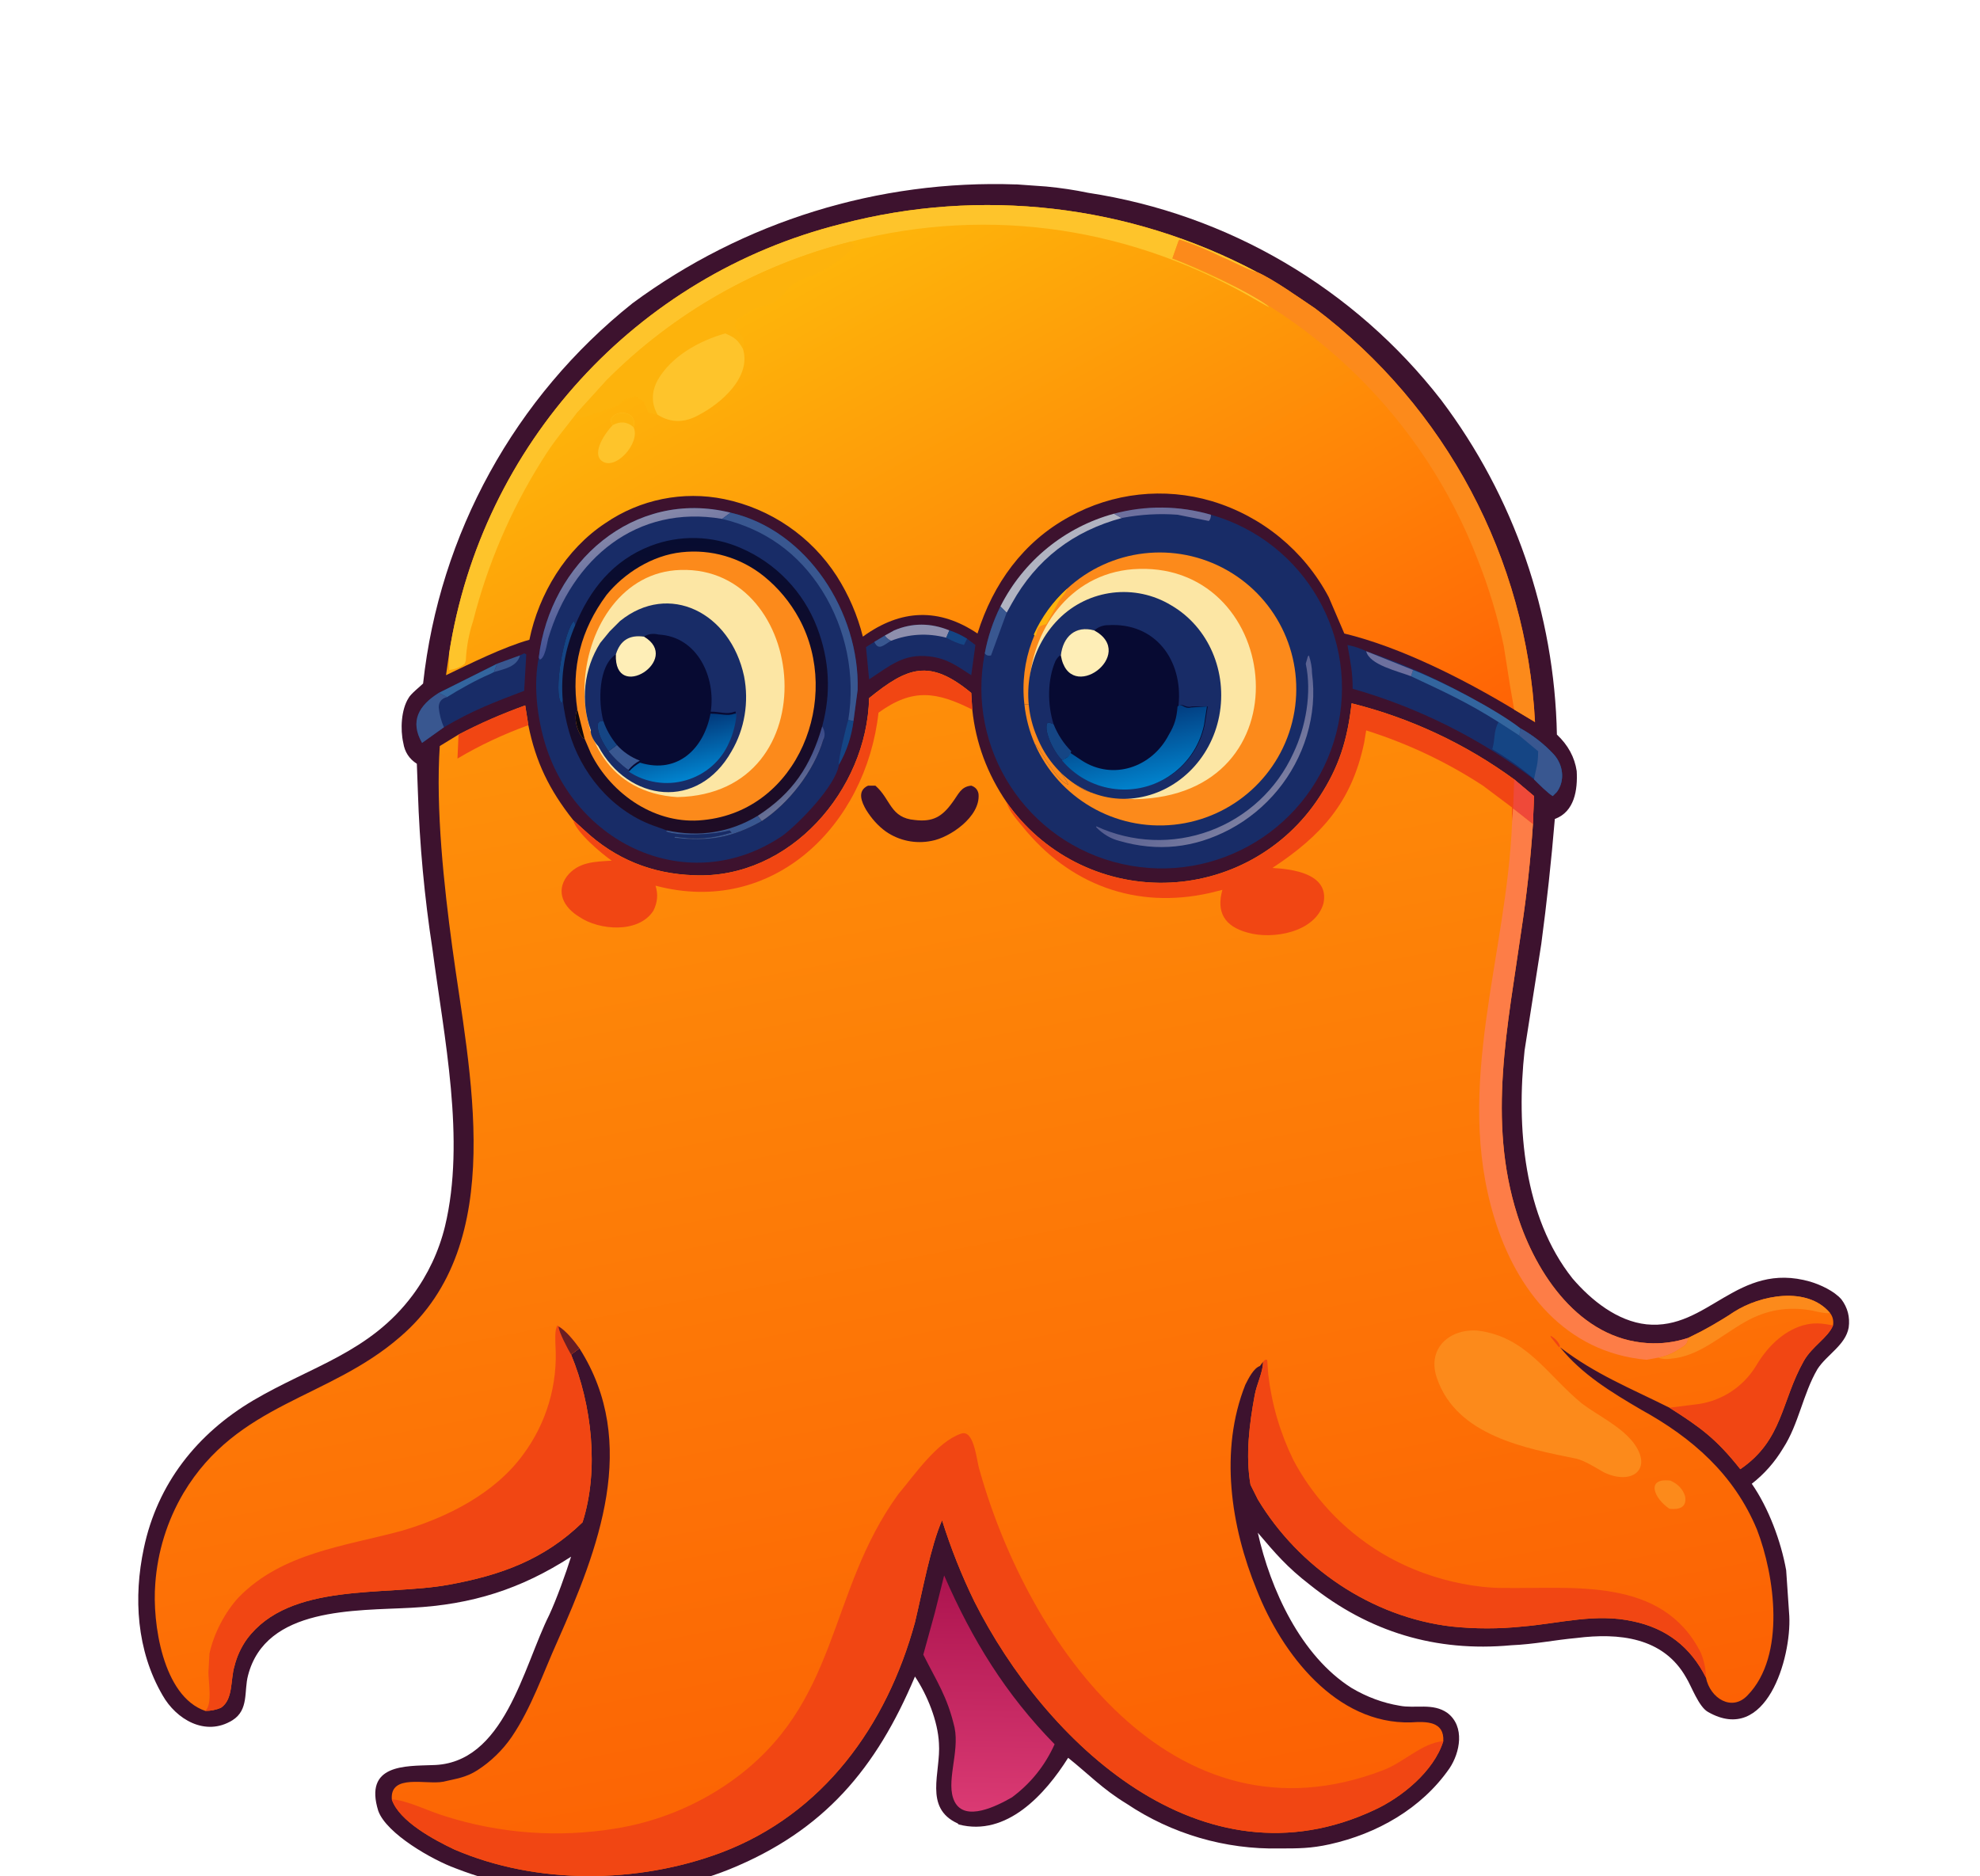
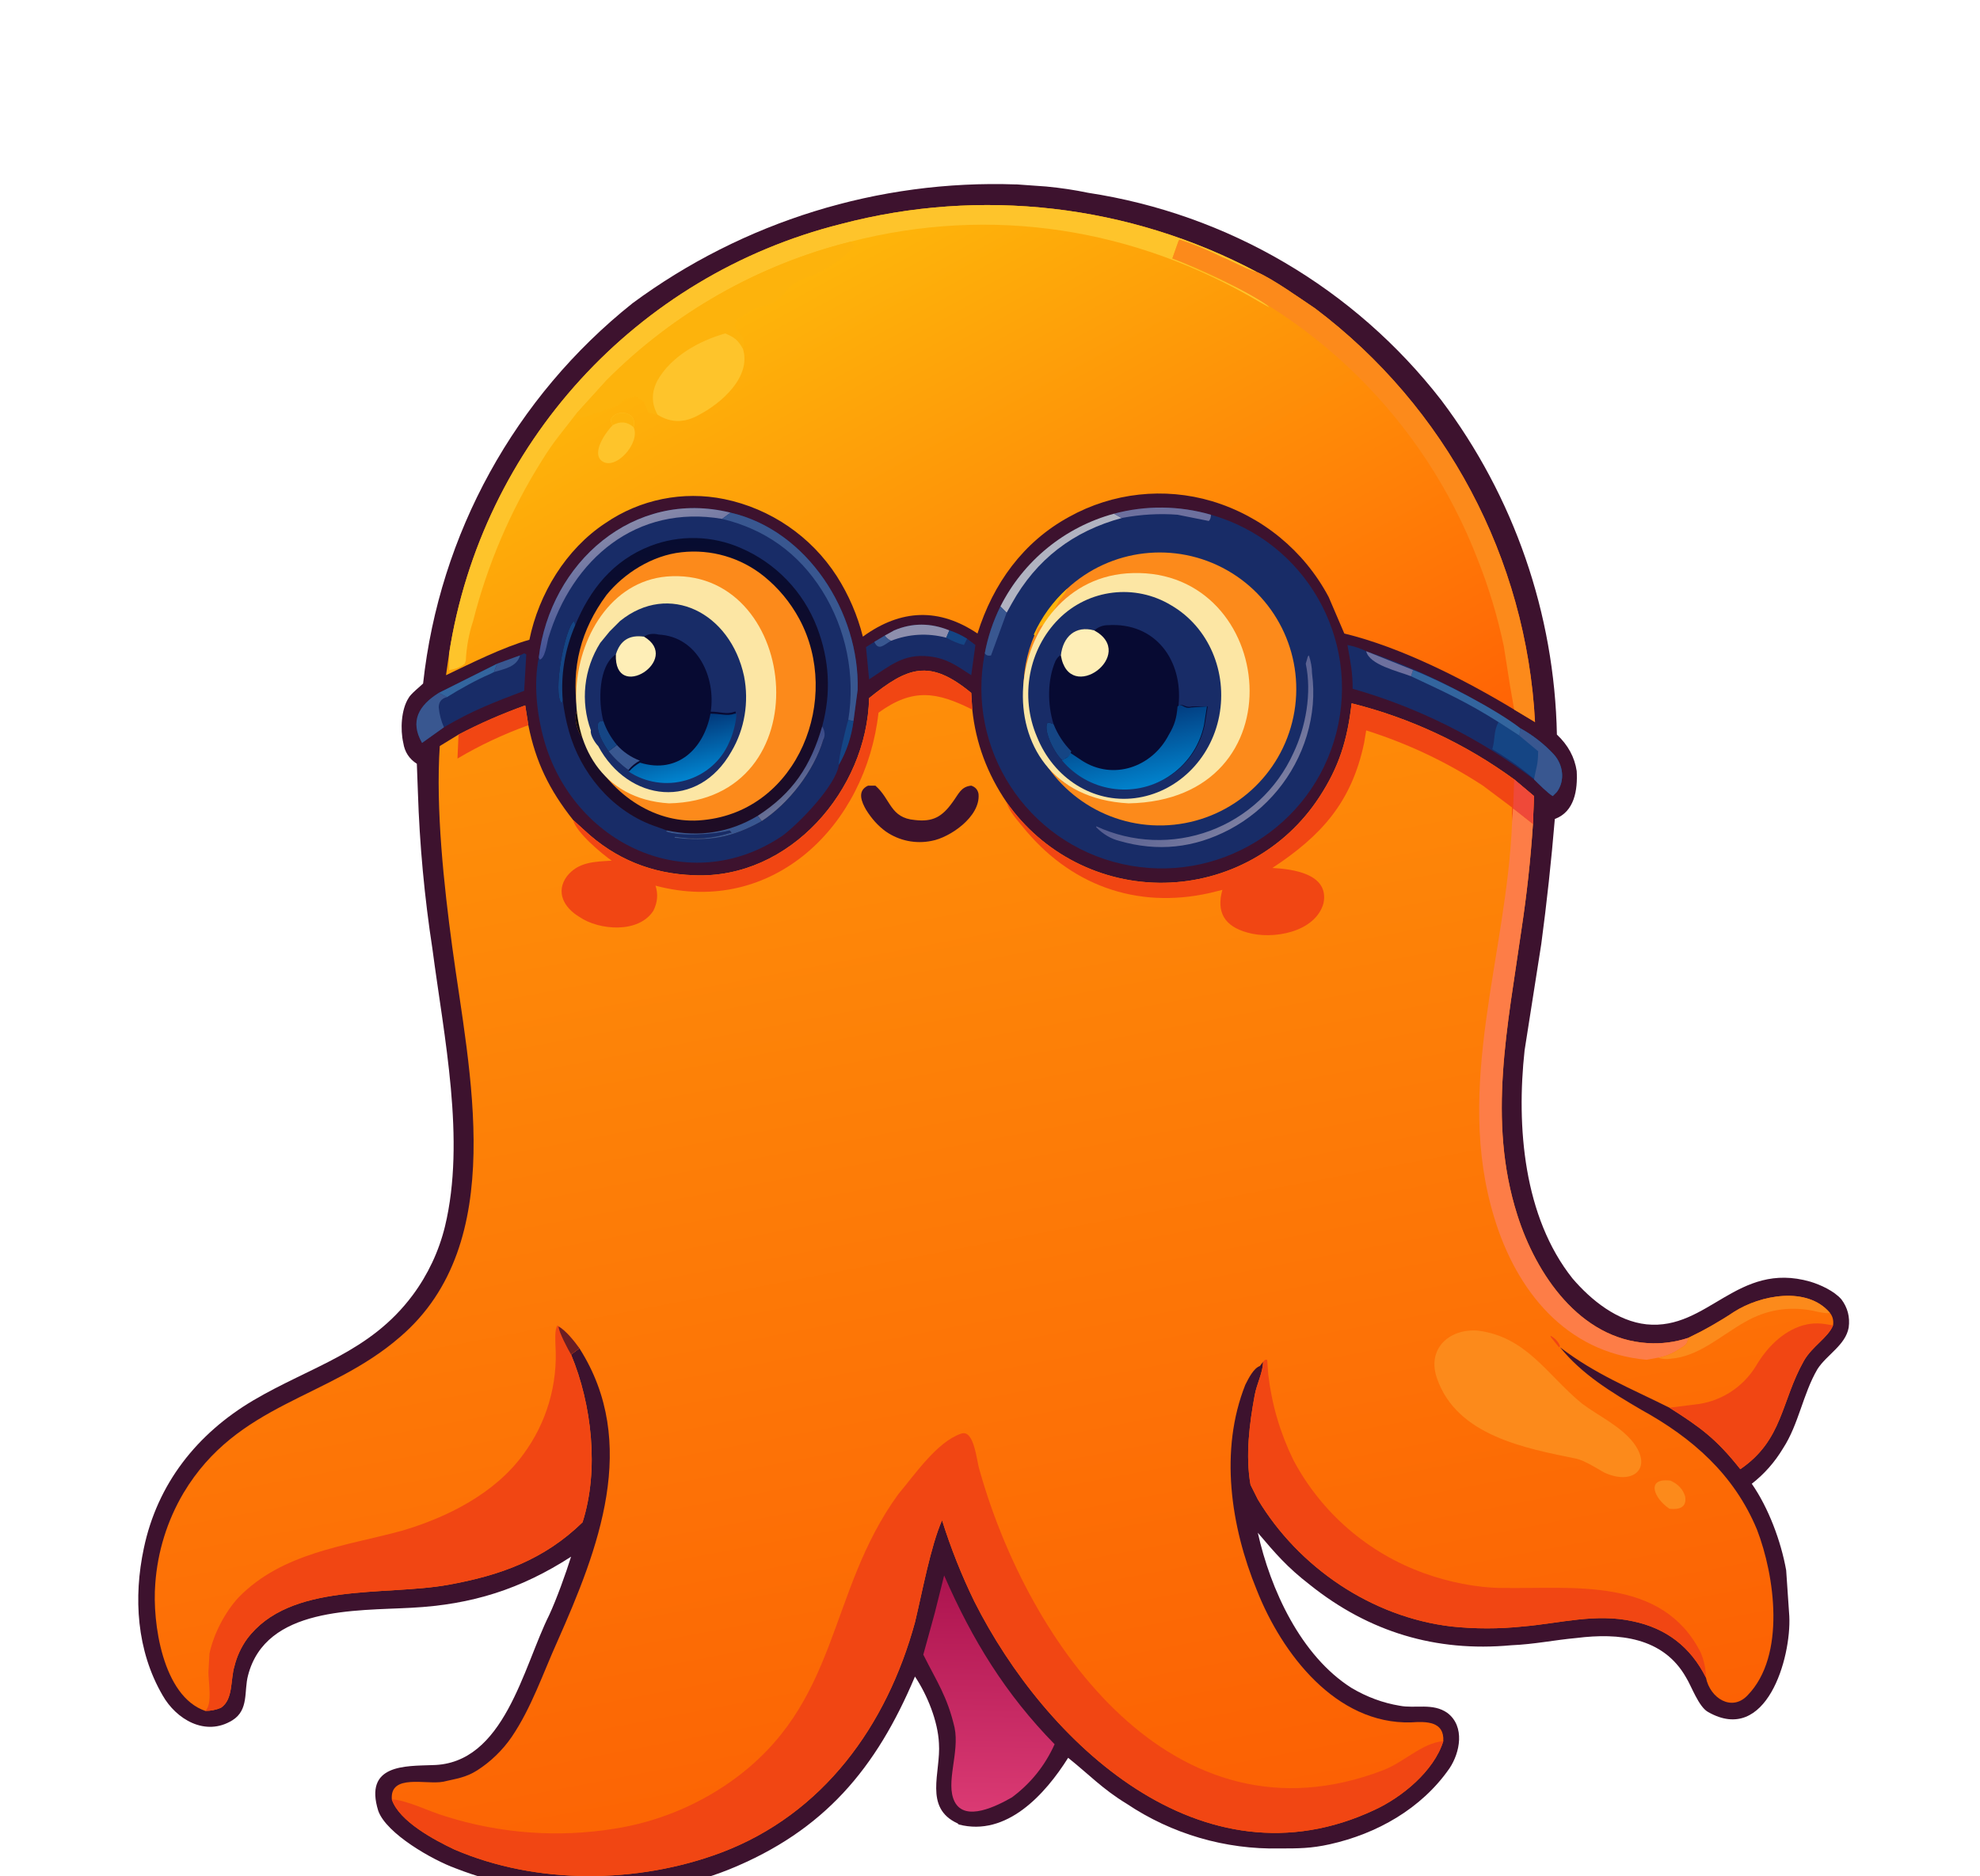
<svg xmlns="http://www.w3.org/2000/svg" display="block" viewBox="100 0 1900 1800" version="1.1" id="svg82">
  <defs id="defs18">
    <linearGradient id="k" x1="1024.3" x2="1028.5" y1="1575.8" y2="1810.3" gradientTransform="matrix(-.94 0 0 .94 2013 36)" gradientUnits="userSpaceOnUse">
      <stop class="stop0" offset="0" stop-color="#ad144f" id="stop1" />
      <stop class="stop1" offset="1" stop-color="#da3a73" id="stop2" />
    </linearGradient>
    <linearGradient id="j" x1="1325.9" x2="1341.3" y1="755.1" y2="696.9" gradientUnits="userSpaceOnUse">
      <stop class="stop0" offset="0" stop-color="#0183ce" id="stop3" />
      <stop class="stop1" offset="1" stop-color="#023b7d" id="stop4" />
    </linearGradient>
    <linearGradient id="g" x1="1236.7" x2="1217.2" y1="741.7" y2="767.8" gradientTransform="matrix(-.94 0 0 .94 2013 36)" gradientUnits="userSpaceOnUse">
      <stop class="stop0" offset="0" stop-color="#3c4c89" id="stop5" />
      <stop class="stop1" offset="1" stop-color="#687095" id="stop6" />
    </linearGradient>
    <linearGradient id="e" x1="1332.2" x2="1320.5" y1="810.3" y2="512.7" gradientTransform="matrix(-.94 0 0 .94 2013 36)" gradientUnits="userSpaceOnUse">
      <stop class="stop0" offset="0" stop-color="#1f0c25" id="stop7" />
      <stop class="stop1" offset="1" stop-color="#070c30" id="stop8" />
    </linearGradient>
    <linearGradient id="d" x1="1376.8" x2="1408.3" y1="592.6" y2="501.8" gradientTransform="matrix(-.94 0 0 .94 2013 36)" gradientUnits="userSpaceOnUse">
      <stop class="stop0" offset="0" stop-color="#445395" id="stop9" />
      <stop class="stop1" offset="1" stop-color="#8789aa" id="stop10" />
    </linearGradient>
    <linearGradient id="i" x1="879.9" x2="864.5" y1="694.3" y2="762.5" gradientUnits="userSpaceOnUse">
      <stop class="stop0" offset="0" stop-color="#023e81" id="stop11" />
      <stop class="stop1" offset="1" stop-color="#0181cb" id="stop12" />
    </linearGradient>
    <linearGradient id="c" x1="809.3" x2="747.6" y1="716.8" y2="782.9" gradientTransform="matrix(-.94 0 0 .94 2013 36)" gradientUnits="userSpaceOnUse">
      <stop class="stop0" offset="0" stop-color="#555d90" id="stop13" />
      <stop class="stop1" offset="1" stop-color="#7b7ea1" id="stop14" />
    </linearGradient>
    <linearGradient id="b" x1="875.5" x2="1227.6" y1="888.2" y2="243.2" gradientTransform="matrix(-.94 0 0 .94 2013 36)" gradientUnits="userSpaceOnUse">
      <stop class="stop0" offset="0" stop-color="#ff6405" id="stop15" />
      <stop class="stop1" offset="1" stop-color="#feb50a" id="stop16" />
    </linearGradient>
    <linearGradient id="a" x1="949.9" x2="1177.7" y1="1835" y2="640.8" gradientTransform="matrix(-.94 0 0 .94 2013 36)" gradientUnits="userSpaceOnUse">
      <stop class="stop0" offset="0" stop-color="#fc6104" id="stop17" />
      <stop class="stop1" offset="1" stop-color="#fe9009" id="stop18" />
    </linearGradient>
  </defs>
  <path fill="#3d122e" d="M1075 177a585 585 0 0 0-368 114 542 542 0 0 0-201 365c-3 3-12 10-14 14-7 11-8 30-5 43q2 13 13 20l1 27a1257 1257 0 0 0 14 151c11 84 32 183 12 266a184 184 0 0 1-31 66c-41 55-97 68-153 101-54 32-92 80-105 142-10 47-7 98 18 141 13 23 41 40 67 24 16-10 11-28 15-43 17-66 103-62 157-65 58-3 105-18 153-49-5 16-14 41-21 56-25 50-43 143-112 144-26 1-66-1-52 44 8 22 52 47 74 55 82 32 181 34 263 1 91-37 141-97 178-185 12 18 22 43 23 64 2 28-15 62 18 77l1 1c46 12 83-29 105-64 20 16 33 30 56 44a254 254 0 0 0 147 43c18 0 30 0 48-4 45-10 88-34 115-73 10-15 15-40-2-53-14-10-31-4-46-7q-24-4-46-17c-49-31-78-95-90-149 17 20 28 33 50 50q85 68 193 58c23-1 41-5 63-7 40-5 83-1 105 38 5 8 12 28 21 33 56 32 80-52 78-92l-3-44c-5-28-17-60-33-83q18-14 30-34c15-23 19-52 33-76 9-14 27-23 30-40q2-15-7-27c-7-8-20-14-30-17-70-20-98 47-157 41-28-3-53-23-71-44-47-59-54-146-46-219l16-102q8-60 13-120c19-7 22-28 21-46q-3-20-19-35a551 551 0 0 0-111-321 530 530 0 0 0-339-199q-19-4-40-6l-28-2z" id="path18" />
  <path fill="url(#a)" d="M1032 665c-40-33-61-25-98 5-2 88-76 174-168 170q-61-2-105-43l-11-10c-23-29-36-56-43-91l-3-19q-33 12-64 28l-18 11c-4 60 4 134 12 193 16 119 55 284-50 374-69 60-156 63-208 150a199 199 0 0 0-27 87c-3 37 7 108 48 122q8 0 15-3c12-8 9-27 13-40a76 76 0 0 1 12-26c41-55 132-41 193-52 50-9 92-24 129-60 16-50 9-113-11-161l8-6c58 91 18 193-21 281-14 31-25 64-44 92a117 117 0 0 1-33 32c-11 7-20 8-33 11-16 3-51-8-49 17 7 21 41 39 60 48 79 34 176 33 256 3 98-37 159-122 186-221 7-29 15-73 26-98a560 560 0 0 0 31 78c68 135 218 278 384 200 26-12 57-37 66-66 1-19-16-19-31-18-72 2-124-66-148-127-25-61-36-134-11-197 3-6 8-16 14-18l3-4c0 10-6 21-8 32-5 27-9 58-4 86l7 14c39 65 109 113 186 122a326 326 0 0 0 68 0c36-3 70-13 106-5q48 10 70 54c4 20 25 33 40 17 37-38 26-115 9-159-22-53-62-88-111-115-29-17-57-34-78-60 34 26 67 39 105 58 30 19 45 30 68 59 41-28 39-65 61-104 8-14 23-22 28-34q1-7-3-12c-22-26-67-17-92-1q-21 14-44 25a103 103 0 0 1-39 5c-65-4-107-66-125-123-29-91-9-182 4-274a1196 1196 0 0 0 11-101l1-27-19-16a448 448 0 0 0-156-73c-4 35-12 61-31 90a181 181 0 0 1-300 5q-28-41-33-89z" id="path19" />
  <path fill="#f14613" d="M1485 1671c-21 2-37 20-58 28-201 77-340-121-387-288-3-9-5-40-18-35-23 8-44 39-60 58-69 95-55 201-161 276a265 265 0 0 1-111 45 352 352 0 0 1-163-12c-14-4-38-16-51-16 7 21 41 39 60 48 79 34 176 33 256 3 98-37 159-122 186-221 7-29 15-73 26-98a560 560 0 0 0 31 78c68 135 218 278 384 200 26-12 57-37 66-66m-849-398-1-1c-3 4-2 15-2 19a159 159 0 0 1-31 105c-27 37-72 60-116 73-55 15-115 21-157 64-13 14-24 35-28 54l-1 18c0 9 4 31-3 37q8 0 15-3c12-8 9-27 13-40a76 76 0 0 1 12-26c41-55 132-41 193-52 50-9 92-24 129-60 16-50 9-113-11-161l8-6c-5-7-13-17-20-21" id="path20" />
  <path fill="#6b1e23" d="M636 1273c0 5 9 22 12 27l8-6c-5-7-13-17-20-21" id="path21" />
  <path fill="#f14613" d="M1737 1610q0-12-5-24c-37-73-122-61-190-62-25 0-53-6-75-14a230 230 0 0 1-126-109q-19-39-24-82l-1-14h-2l-2 2c0 10-6 21-8 32-5 27-9 58-4 86l7 14c39 65 109 113 186 122a326 326 0 0 0 68 0c36-3 70-13 106-5q48 10 70 54m-184-862a448 448 0 0 0-156-73c-4 35-12 61-31 90a181 181 0 0 1-300 5c2 8 10 17 15 23 45 56 109 80 180 64l12-3q-9 32 24 41c24 7 65 0 73-28 6-29-31-33-49-34 47-31 76-63 88-120l2-12q60 19 112 53l28 21v14l1-13 19 15 1-27z" id="path22" />
  <path fill="#ef4939" d="m1572 764-19-16-1 28 19 15z" id="path23" />
  <path fill="#fd7d47" d="m1571 791-19-15-1 13c-5 128-56 253-17 380 21 69 68 129 146 136l11-2q11-2 20-8c6-4 8-4 9-11a103 103 0 0 1-39 5c-65-4-107-66-125-123-29-91-9-182 4-274a1196 1196 0 0 0 11-101" id="path24" />
  <path fill="#f14613" d="M1032 665c-40-33-61-25-98 5-2 88-76 174-168 170q-61-2-105-43l-11-10c3 12 27 32 37 39-16 1-32 1-43 15-11 15-3 30 12 39 19 13 57 16 71-6q6-12 2-24c113 30 202-58 214-166 33-24 56-20 90-3zm827 607c-11-2-18-3-29 0-20 6-35 22-45 39a78 78 0 0 1-59 37l-24 3c30 19 45 30 68 59 41-28 39-65 61-104 8-14 23-22 28-34" id="path25" />
  <path fill="#fc8a1b" d="M1856 1260c-22-26-67-17-92-1q-21 14-44 25c-1 7-3 7-9 11q-9 6-20 8 6 2 12 1c27-2 48-22 71-35q31-18 66-11c4 1 13 3 16 2" id="path26" />
  <path fill="#f14613" d="M604 677q-34 12-64 28l-1 23q32-19 68-32z" id="path27" />
  <path fill="#fc8a1b" d="M1518 1277c-28-2-49 18-39 46 19 55 85 67 134 77 8 2 19 9 26 13 27 13 48-3 28-29-13-16-33-25-49-37-34-28-53-64-100-70" id="path28" />
  <path fill="#3d122e" d="M1032 754c-10 1-12 8-18 16-10 14-19 19-36 17-24-2-23-20-38-33h-7c-11 5-6 16-2 23q8 13 19 21a57 57 0 0 0 44 9c17-3 47-23 45-45q-1-6-7-8" id="path29" />
  <path fill="#fc8a1b" d="M1703 1421c-24-3-16 17-1 27 9 1 17-1 15-12q-3-10-14-15" id="path30" />
  <path fill="#f14613" d="m1588 1283 8 10 1-1q-2-6-9-10" id="path31" />
  <path fill="url(#b)" d="M1306 261a552 552 0 0 0-399-46 505 505 0 0 0-376 412l-3 21c23-11 55-27 80-34 9-44 35-87 73-112a149 149 0 0 1 114-23 169 169 0 0 1 108 74 198 198 0 0 1 25 58q55-40 110-3c15-48 44-88 88-112a178 178 0 0 1 137-15 188 188 0 0 1 112 92l15 35c54 13 115 44 163 73l20 12a532 532 0 0 0-211-397c-15-10-40-28-56-35" id="path32" />
  <path fill="#fec42b" d="M1306 261a552 552 0 0 0-399-46 505 505 0 0 0-376 412v16q9-1 15-6l1-3q1-20 7-38a537 537 0 0 1 66-154c11-18 20-28 33-45l29-32a503 503 0 0 1 234-133c136-35 273-13 393 58l9 5c-9-11-78-41-93-47l6-17 1-1q21 7 41 17c6 2 28 14 33 14" id="path33" />
  <path fill="#fc8a1b" d="M1306 261c-5 0-27-12-33-14q-20-10-41-17l-1 1-6 17a499 499 0 0 1 293 289 508 508 0 0 1 25 83l6 38 4 23 20 12a532 532 0 0 0-211-397c-15-10-40-28-56-35" id="path34" />
  <path fill="#fdb30c" d="M916 232a503 503 0 0 0-234 133l-29 32 2 1 2 3c4 0 30-10 36-12l7-6 10-3 8 6 4 10 9 2q19 12 40 0c21-11 50-36 42-63 3-12-1-11-7-20q-2-4 2-9c5-2 13-9 17-10 14-4 19-4 29-16 7-10 18-13 29-17 8-3 34-20 37-28z" id="path35" />
  <path fill="#fec42b" d="M796 320c-25 7-52 22-65 45q-9 17 0 33 19 12 40 0c21-11 50-36 42-63-5-9-8-11-17-15m-88 90c4-14-14-18-21-9q-2 3 1 7c-7 7-20 26-11 34 13 11 38-17 31-32" id="path36" />
  <path fill="#fdb30c" d="M708 410c4-14-14-18-21-9q-2 3 1 7 11-6 20 2" id="path37" />
  <path fill="#182c67" d="M1262 494a173 173 0 0 0-202 88 172 172 0 0 0-15 45 173 173 0 1 0 217-133" id="path38" />
  <path fill="#b1b3c1" d="M1169 493a173 173 0 0 0-109 89l6 6 5-9q35-63 106-82h-1z" id="path39" />
  <path fill="#6d709e" d="M1262 494a173 173 0 0 0-93-1l7 4h1q27-5 53-3l30 6q2-2 2-6" id="path40" />
  <path fill="#395790" d="M1060 582a172 172 0 0 0-15 45q2 3 6 2l15-41z" id="path41" />
  <path fill="url(#c)" d="M1152 793v1q10 10 22 13 55 16 106-11a152 152 0 0 0 74-90q9-30 5-60 0-8-3-17l-1 1-2 7c6 28 0 61-12 86a142 142 0 0 1-189 70" id="path42" />
  <path fill="#fc8a1b" d="M1093 714a131 131 0 1 0 31-149 131 131 0 0 0-41 111h6c-3-39 8-64 37-89 23-15 42-20 70-14 54 10 84 66 73 118-6 24-20 47-41 60a85 85 0 0 1-68 12l-9-2c-11 0-26-13-34-21 0 1 7 9 8 13-12-4-27-35-32-39" id="path43" />
  <path fill="#fdb30c" d="M1124 565a131 131 0 0 0-32 44l1 1h1c2-8 2-9 10-11l11-20c3-6 7-8 9-14" id="path44" />
  <path fill="#fc8a1b" d="M1089 676h-6a131 131 0 0 0 10 38c5 4 20 35 32 39-1-4-8-12-8-13 8 8 23 21 34 21-39-19-55-43-62-85" id="path45" />
  <path fill="#182c67" d="M801 492c-93-23-173 48-184 139-5 25-2 54 5 79 28 100 139 153 229 92 16-12 51-48 54-68q11-20 14-42l4-30c2-74-48-153-122-170" id="path46" />
  <path fill="url(#d)" d="M801 492c-93-23-173 48-184 139l1 2c5-1 7-16 8-20 23-77 85-129 167-115z" id="path47" />
  <path fill="#395790" d="m919 692 4-30c2-74-48-153-122-170l-8 6q62 15 96 69a180 180 0 0 1 25 124z" id="path48" />
  <path fill="#154584" d="M914 691c-2 6-10 39-9 43q11-19 14-42z" id="path49" />
  <path fill="url(#e)" d="M889 697q13-48-5-95a136 136 0 0 0-73-76 114 114 0 0 0-87-2c-36 14-58 42-72 76l-1-4c-9 6-21 70-12 79l1-3q2 16 6 30c11 39 40 75 80 90l14 5-1 1c13 5 47 3 61-1l2 2c-19 6-34 7-54 4l-1 1c32 4 56 0 84-16 26-17 50-48 59-78q2-6-1-13" id="path50" />
  <path fill="url(#g)" d="M889 697c-11 38-28 64-62 86l4 5c26-17 50-48 59-78q3-6-1-13" id="path51" />
  <path fill="#395790" d="M827 783q-40 24-87 14l-1 1c13 5 47 3 61-1l2 2c-19 6-34 7-54 4l-1 1c32 4 56 0 84-16z" id="path52" />
  <path fill="#154584" d="m652 600-1-4c-9 6-21 70-12 79l1-3q-3-37 12-72" id="path53" />
  <path fill="#fc8a1b" d="m661 709 6 14c20 40 63 69 108 64 91-9 133-117 92-193q-13-24-34-41a107 107 0 0 0-79-23c-28 3-55 20-72 41q-37 50-28 110c-4 8 0 22 6 28z" id="path54" />
  <path fill="#0f070d" d="M654 681c-4 8 0 22 6 28h1z" id="path55" />
-   <path fill="#fce6a4" d="M1189 767c-149-8-122-218 4-221 138-4 162 218-4 221" id="path56" />
+   <path fill="#fce6a4" d="m 1183,771 c -149,-8 -122,-218 4,-221 138,-4 162,218 -4,221" id="path56" />
  <g id="g82">
    <path fill="#182c67" d="M1095 707c16 40 54 64 94 59s73-37 81-79-10-85-46-106a88 88 0 0 0-108 13 93 99 0 0 0-21 113" id="path57" />
    <path fill="#070a32" d="M1231 678v-2c4-42-22-79-68-76q-7 0-13 5c-18-5-30 6-32 24q-2 0-5 5c-8 18-8 42-2 61-4-1-3-2-6-1-4 8 8 31 15 36 24 30 70 35 102 15a78 78 0 0 0 34-49l3-18h-15c-7 2-9-4-13 0" id="path58" />
    <path fill="url(#i)" d="M819 684c8 2 9-5 14-1 1 12 3 19 9 29 17 33 57 47 89 26l12-8c2 7 5 5 8 8a83 83 0 0 1-108 17 83 83 0 0 1-37-53l-3-19z" transform="matrix(-.94 0 0 .94 2013 36)" id="path59" />
-     <path fill="#feeeb7" d="M1150 605c-18-5-30 6-32 24 8 48 74-1 32-24" id="path60" />
    <path fill="#154584" d="M1111 695c-4-1-3-2-6-1-4 8 8 31 15 36 3-4 6-2 8-9q-11-11-17-26" id="path61" />
  </g>
-   <path fill="#fce6a4" d="M750 765c-131-8-107-215 3-218 123-4 144 215-3 218" id="path62" />
+   <path fill="#fce6a4" d="m 742,771 c -131,-8 -107,-215 3,-218 123,-4 144,215 -3,218" id="path62" />
  <g id="g83">
    <path fill="#182c67" d="M667 701c-1 4 4 12 7 15 29 54 96 62 128 5a86 95 0 0 0 12-72c-13-61-72-91-119-53l-10 10-9 11a96 96 0 0 0-9 84" id="path63" />
    <path fill="#070a32" d="M782 683c5-32-12-72-50-74q-8-2-14 2-21-3-27 17c-17 11-17 46-12 64-4 0-3 0-5 2-2 8 5 20 10 27a92 95 90 0 0 19 18c36 23 80 9 97-28 3-7 6-21 6-28h-1c-8 3-13 0-23 0" id="path64" />
    <path fill="url(#j)" d="M1395 749a73 73 0 0 1-108-32c-4-8-8-24-8-32h2c8 3 14 0 26 0 7 38 35 67 76 54q7 4 12 10" transform="matrix(-.89 0 0 .87 1945 89)" id="path65" />
-     <path fill="#feeeb7" d="M718 611q-21-3-27 17c-2 47 64 5 27-17" id="path66" />
-     <path fill="#395790" d="m692 715-8 6a92 95 90 0 0 19 18q5-6 11-9-13-5-22-15" id="path67" />
-     <path fill="#154584" d="M679 692c-4 0-3 0-5 2-2 8 5 20 10 27l8-6q-9-11-13-23" id="path68" />
+     <path fill="#395790" d="m 692,715 -8,6 a 92,95 90 0 0 19,18 q 5,-6 11,-9 -13,-5 -22,-15" id="path67" style="display:inline" />
+     <path fill="#154584" d="m 679,692 c -4,0 -3,0 -5,2 -2,8 5,20 10,27 l 8,-6 q -9,-11 -13,-23" id="path68" style="display:inline" />
  </g>
  <path fill="url(#k)" d="m1006 1512-9 36-11 40c13 26 23 40 30 70 5 24-9 53 0 71 10 20 41 4 55-4q27-20 41-51c-47-48-79-100-106-162" id="path69" />
+   <path fill="#feeeb7" d="m 718,611 q -21,-3 -27,17 c -2,47 64,5 27,-17" id="path66" style="display:inline" />
+   <path fill="#feeeb7" d="m 1150,605 c -18,-5 -30,6 -32,24 8,48 74,-1 32,-24" id="path60" style="display:inline" />
  <path fill="#182c67" d="M1393 619c3 17 5 26 5 42a528 528 0 0 1 174 87c4 4 14 14 18 16l4-4c8-11 6-26-3-36q-14-15-32-25a601 601 0 0 0-148-74q-8-4-18-6" id="path70" />
  <path fill="#154584" d="m1558 706-20-13c-5 9-3 16-6 26a292 292 0 0 1 58 45l4-4c8-11 6-26-3-36q-14-15-32-25z" id="path71" />
  <path fill="#395790" d="m1559 699-1 7 18 15c0 13-2 16-4 27 4 4 14 14 18 16l4-4c8-11 6-26-3-36q-14-15-32-25" id="path72" />
  <path fill="#33659e" d="M1559 699c-23-18-75-45-103-56l-2 6c32 15 54 25 84 44l20 13z" id="path73" />
  <path fill="#6d709e" d="M1411 625c3 13 30 19 43 24l2-6z" id="path74" />
  <path fill="#182c67" d="m603 663 2-35-2-1-4 2-22 8-56 28c-19 12-28 27-16 48l21-15c27-16 48-24 77-35" id="path75" />
  <path fill="#395790" d="M521 665c-19 12-28 27-16 48l21-15q-4-9-5-19 0-8 8-10z" id="path76" />
  <path fill="#33659e" d="m577 637-56 28 8 4c11-7 29-17 41-22l4-2z" id="path77" />
  <path fill="#395790" d="m599 629-22 8-3 8c10-3 22-5 25-16" id="path78" />
  <path fill="#182c67" d="M1011 605q-27-11-53 0l-9 5-10 6-8 5 3 31c20-13 33-25 58-22 17 2 26 9 40 18l4-29-8-6q-8-5-17-8" id="path79" />
  <path fill="#8e8fad" d="M1011 605q-27-11-53 0l-9 5q2 3 6 5 26-10 53-3z" id="path80" />
  <path fill="#154584" d="M1028 613q-8-5-17-8l-3 7q9 5 17 7z" id="path81" />
  <path fill="#395790" d="m949 610-10 6c4 9 9 3 16-1q-4-2-6-5" id="path82" />
</svg>
